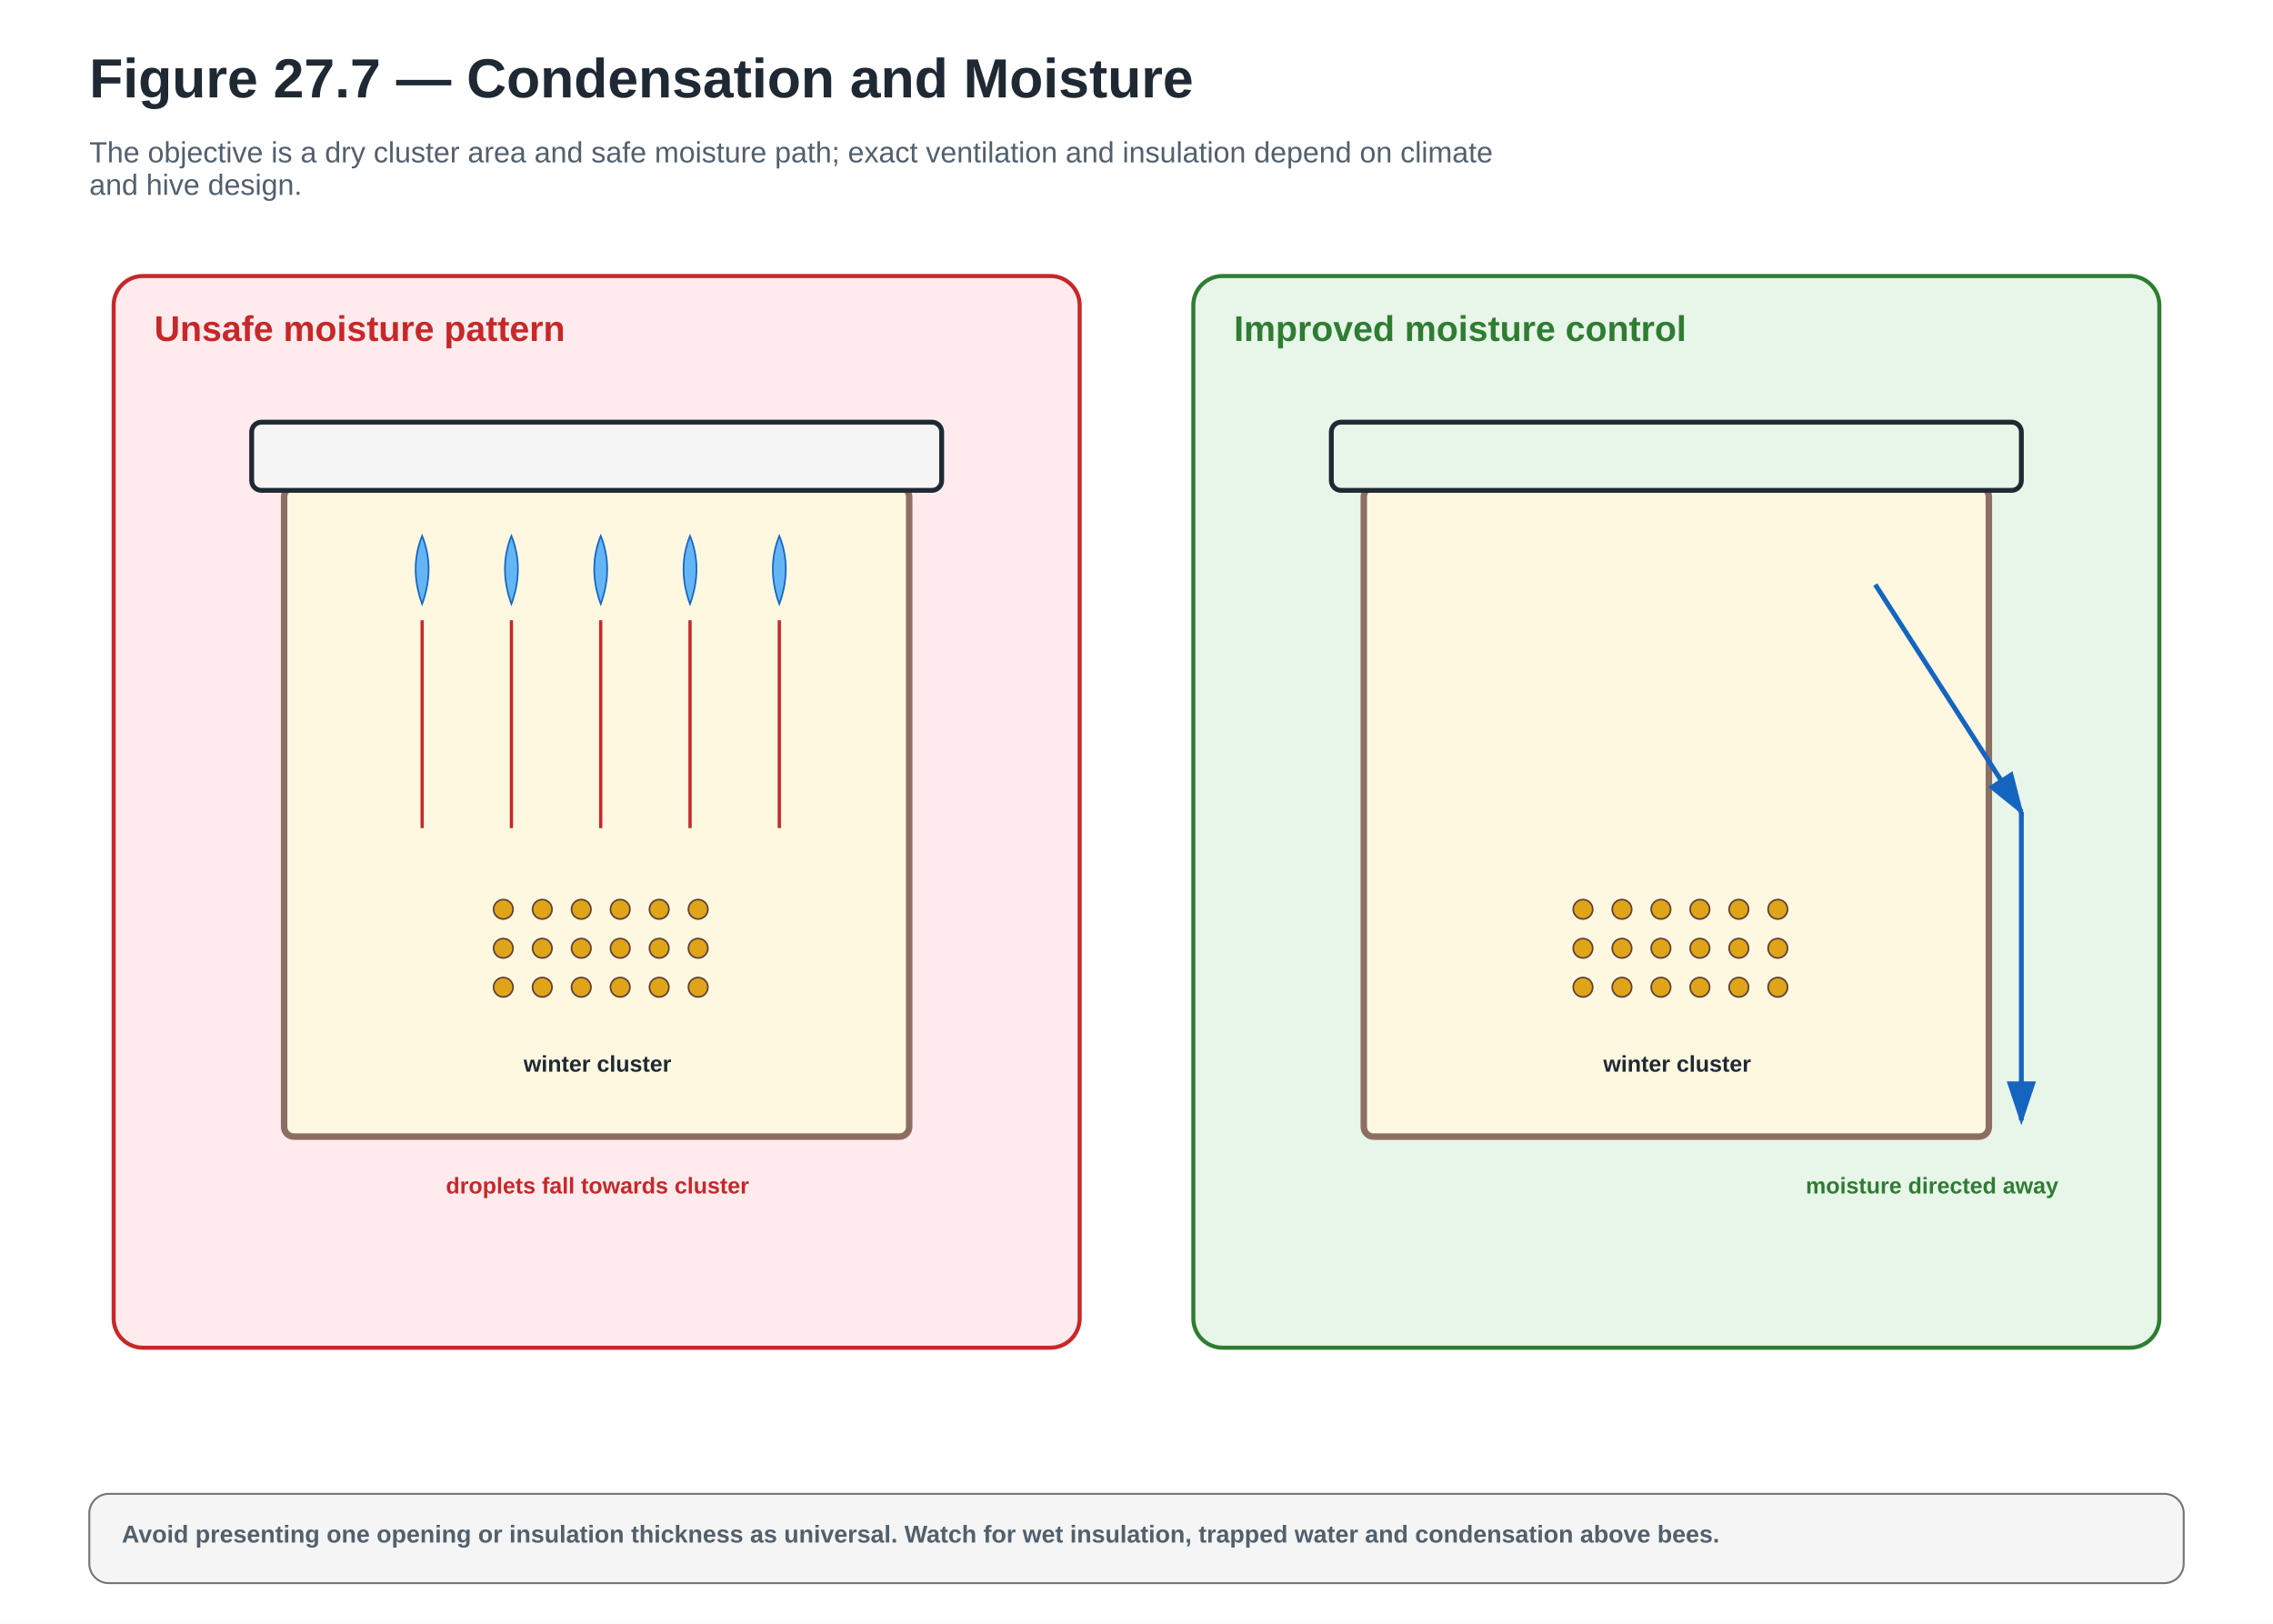
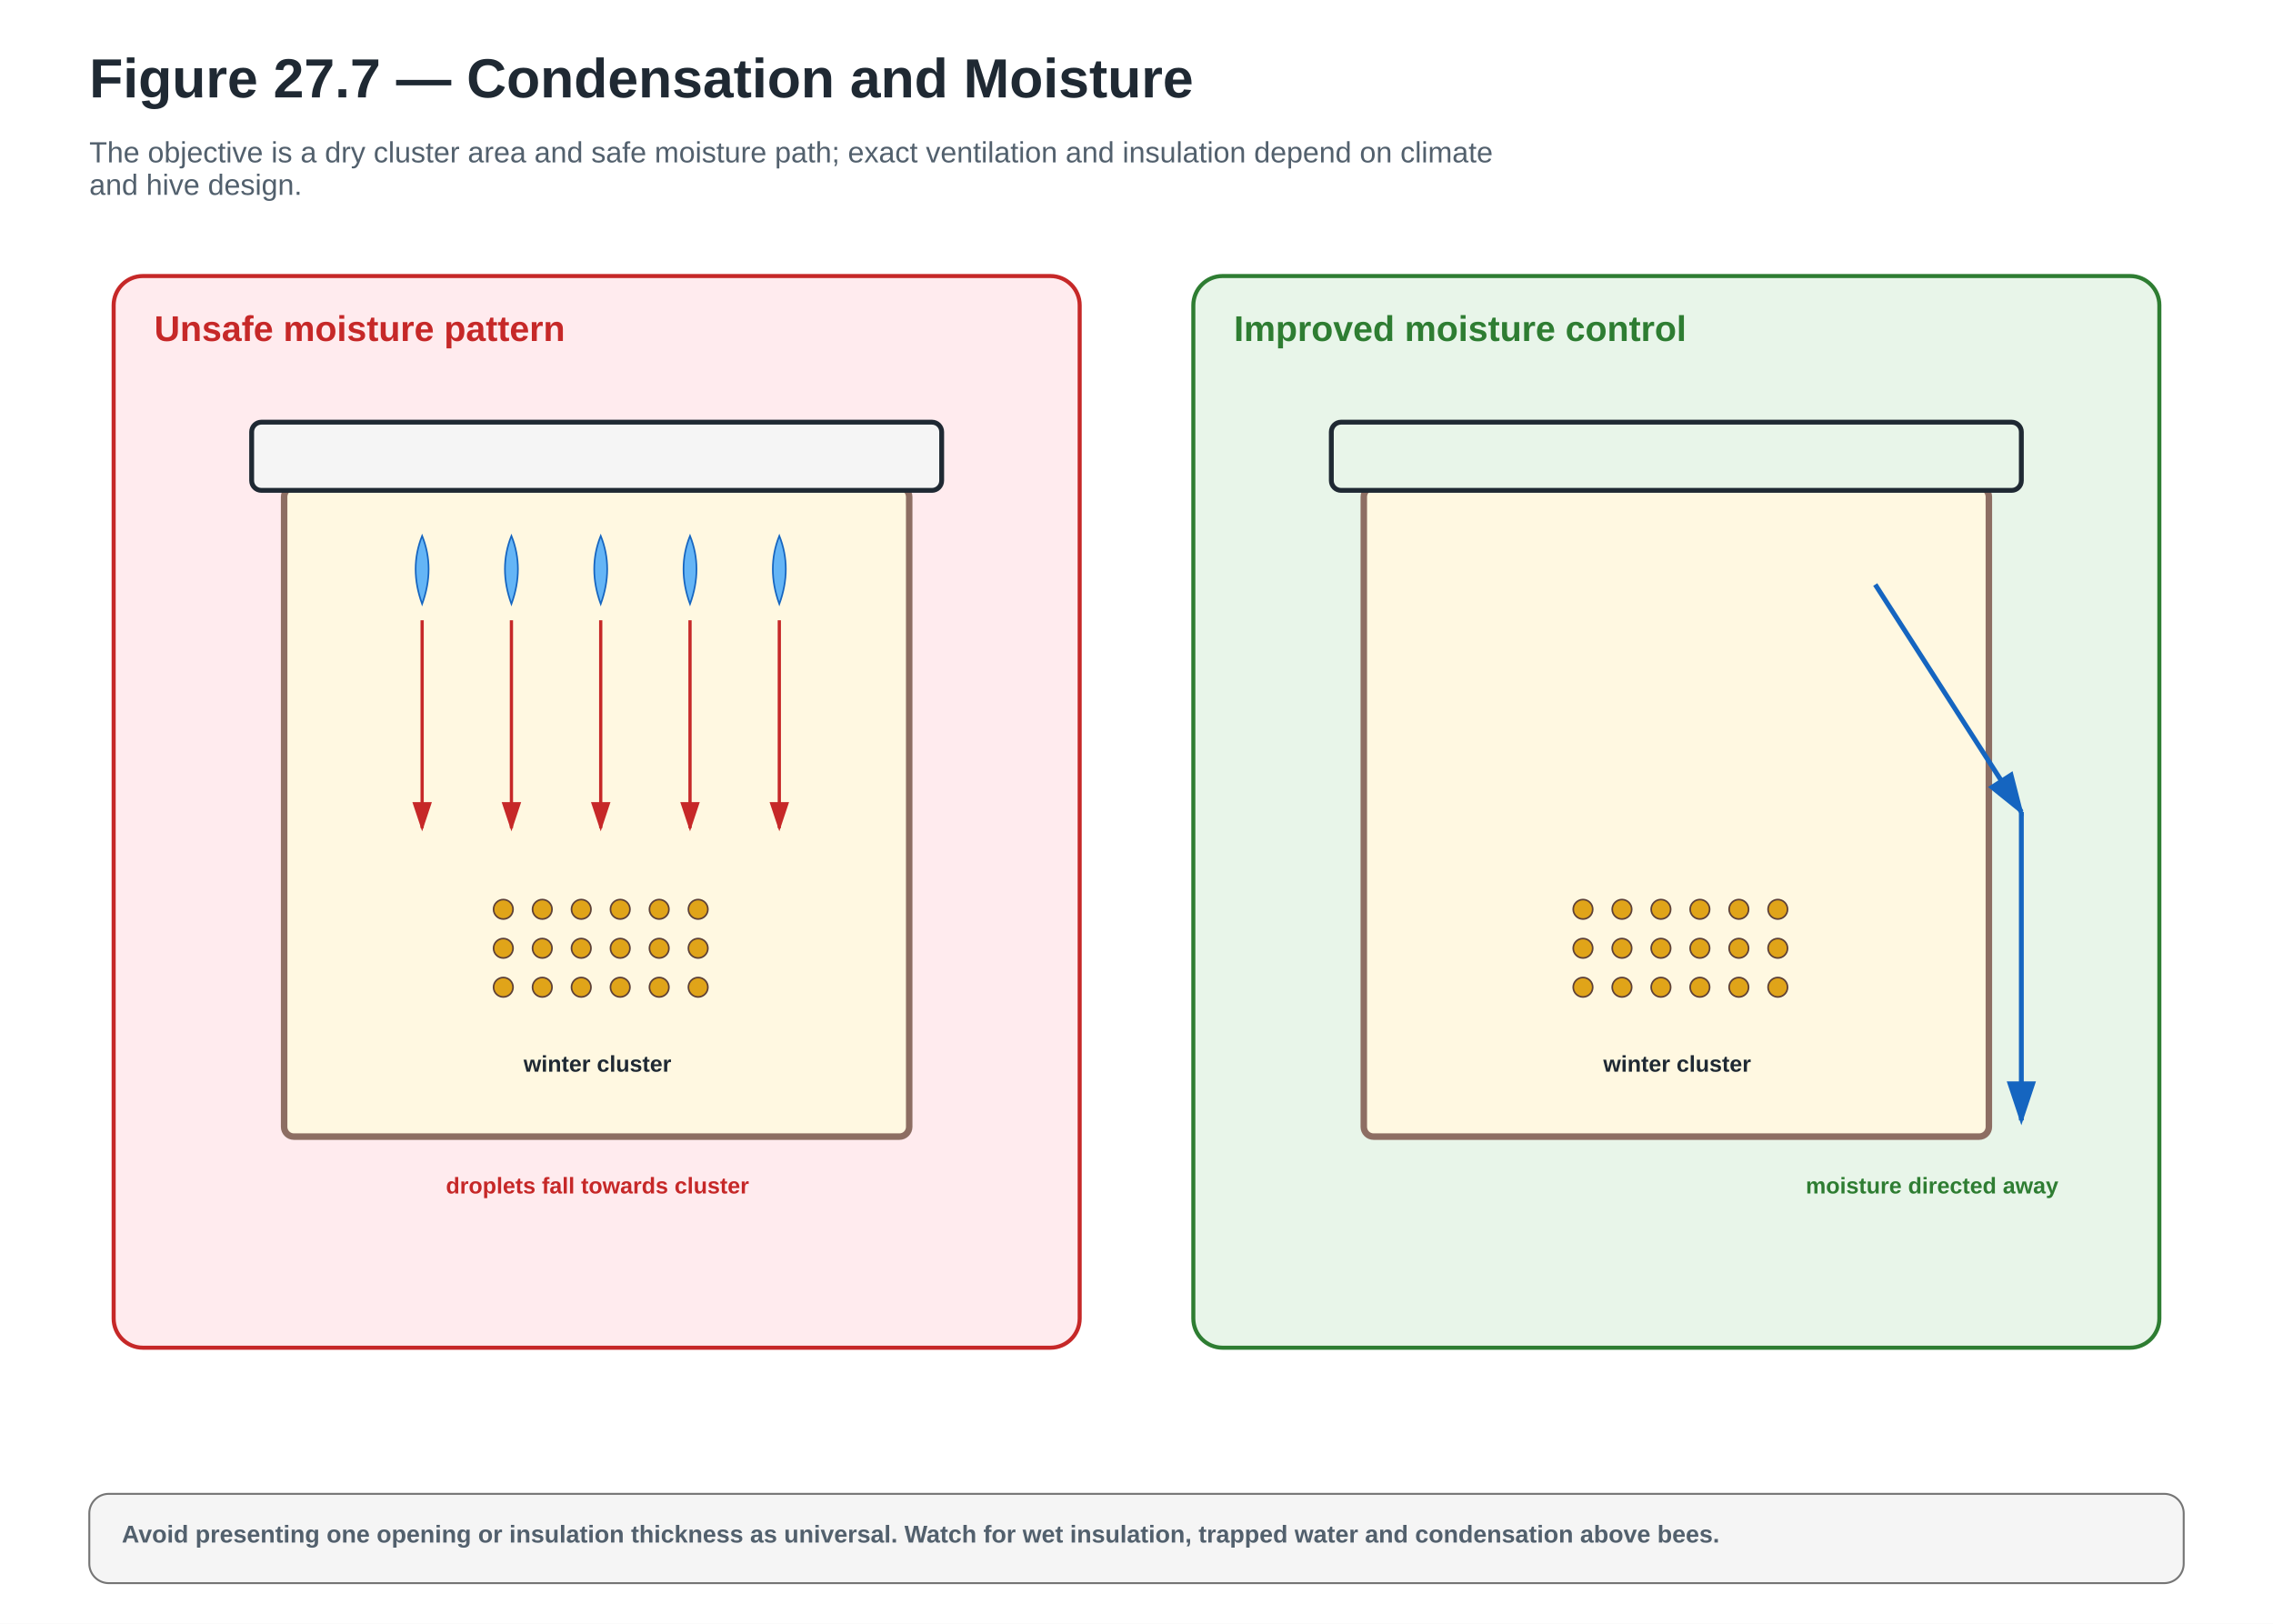
<svg xmlns="http://www.w3.org/2000/svg" width="1400" height="1000" viewBox="0 0 1400 1000" role="img" aria-labelledby="title desc" data-visual-system="PBH-v1" data-canvas-profile="landscape-standard" preserveAspectRatio="xMidYMid meet" data-reconciliation-pass="02">
  <defs>
    <marker id="ab" markerWidth="10" markerHeight="10" refX="8" refY="3" orient="auto">
      <path d="M0,0 L0,6 L9,3 z" fill="#1565C0" />
    </marker>
    <marker id="ag" markerWidth="10" markerHeight="10" refX="8" refY="3" orient="auto">
      <path d="M0,0 L0,6 L9,3 z" fill="#2E7D32" />
    </marker>
    <marker id="ao" markerWidth="10" markerHeight="10" refX="8" refY="3" orient="auto">
      <path d="M0,0 L0,6 L9,3 z" fill="#EF6C00" />
+     </marker>\n<marker id="ar" markerWidth="10" markerHeight="10" refX="8" refY="3" orient="auto">
+       <path d="M0,0 L0,6 L9,3 z" fill="#C62828" />
    </marker>
    <pattern id="hex" width="34" height="29.4" patternUnits="userSpaceOnUse">
      <path d="M8.5,1 L25.5,1 L33,14.7 L25.5,28.4 L8.5,28.4 L1,14.7 Z" fill="#FFF4C8" stroke="#D4C27A" stroke-width="1" />
    </pattern>
  </defs>
  <rect width="1400" height="1000" fill="#FFFFFF" />
  <text x="55" y="60" font-family="Arial,Helvetica,sans-serif" font-size="34" font-weight="700" fill="#1F2933" text-anchor="start">Figure 27.7 — Condensation and Moisture</text>
  <text x="55" y="100" font-family="Arial,Helvetica,sans-serif" font-size="18" font-weight="400" fill="#52606D" text-anchor="start">The objective is a dry cluster area and safe moisture path; exact ventilation and insulation depend on climate</text>
  <text x="55" y="120" font-family="Arial,Helvetica,sans-serif" font-size="18" font-weight="400" fill="#52606D" text-anchor="start">and hive design.</text>
  <rect x="70" y="170" width="595" height="660" rx="18" fill="#FFEBEE" stroke="#C62828" stroke-width="2.5" />
  <text x="95" y="210" font-family="Arial,Helvetica,sans-serif" font-size="22" font-weight="700" fill="#C62828" text-anchor="start">Unsafe moisture pattern</text>
  <rect x="175" y="300" width="385" height="400" rx="6" fill="#FFF8E1" stroke="#8D6E63" stroke-width="4" />
  <rect x="155" y="260" width="425" height="42" rx="6" fill="#F5F5F5" stroke="#1F2933" stroke-width="3" />
  <circle cx="310" cy="560" r="6" fill="#E0A419" stroke="#5D4037" stroke-width="1" />
  <circle cx="334" cy="560" r="6" fill="#E0A419" stroke="#5D4037" stroke-width="1" />
  <circle cx="358" cy="560" r="6" fill="#E0A419" stroke="#5D4037" stroke-width="1" />
  <circle cx="382" cy="560" r="6" fill="#E0A419" stroke="#5D4037" stroke-width="1" />
  <circle cx="406" cy="560" r="6" fill="#E0A419" stroke="#5D4037" stroke-width="1" />
  <circle cx="430" cy="560" r="6" fill="#E0A419" stroke="#5D4037" stroke-width="1" />
  <circle cx="310" cy="584" r="6" fill="#E0A419" stroke="#5D4037" stroke-width="1" />
  <circle cx="334" cy="584" r="6" fill="#E0A419" stroke="#5D4037" stroke-width="1" />
  <circle cx="358" cy="584" r="6" fill="#E0A419" stroke="#5D4037" stroke-width="1" />
  <circle cx="382" cy="584" r="6" fill="#E0A419" stroke="#5D4037" stroke-width="1" />
  <circle cx="406" cy="584" r="6" fill="#E0A419" stroke="#5D4037" stroke-width="1" />
  <circle cx="430" cy="584" r="6" fill="#E0A419" stroke="#5D4037" stroke-width="1" />
  <circle cx="310" cy="608" r="6" fill="#E0A419" stroke="#5D4037" stroke-width="1" />
  <circle cx="334" cy="608" r="6" fill="#E0A419" stroke="#5D4037" stroke-width="1" />
  <circle cx="358" cy="608" r="6" fill="#E0A419" stroke="#5D4037" stroke-width="1" />
  <circle cx="382" cy="608" r="6" fill="#E0A419" stroke="#5D4037" stroke-width="1" />
  <circle cx="406" cy="608" r="6" fill="#E0A419" stroke="#5D4037" stroke-width="1" />
  <circle cx="430" cy="608" r="6" fill="#E0A419" stroke="#5D4037" stroke-width="1" />
  <text x="368" y="660" font-family="Arial,Helvetica,sans-serif" font-size="14" font-weight="700" fill="#1F2933" text-anchor="middle">winter cluster</text>
  <path d="M 260 330 Q 252 350 260 372 Q 268 350 260 330 Z" fill="#64B5F6" stroke="#1565C0" stroke-width="1" />
  <line x1="260" y1="382" x2="260" y2="510" stroke="#C62828" stroke-width="2" marker-end="url(#ar)" />
  <path d="M 315 330 Q 307 350 315 372 Q 323 350 315 330 Z" fill="#64B5F6" stroke="#1565C0" stroke-width="1" />
  <line x1="315" y1="382" x2="315" y2="510" stroke="#C62828" stroke-width="2" marker-end="url(#ar)" />
  <path d="M 370 330 Q 362 350 370 372 Q 378 350 370 330 Z" fill="#64B5F6" stroke="#1565C0" stroke-width="1" />
  <line x1="370" y1="382" x2="370" y2="510" stroke="#C62828" stroke-width="2" marker-end="url(#ar)" />
  <path d="M 425 330 Q 417 350 425 372 Q 433 350 425 330 Z" fill="#64B5F6" stroke="#1565C0" stroke-width="1" />
  <line x1="425" y1="382" x2="425" y2="510" stroke="#C62828" stroke-width="2" marker-end="url(#ar)" />
  <path d="M 480 330 Q 472 350 480 372 Q 488 350 480 330 Z" fill="#64B5F6" stroke="#1565C0" stroke-width="1" />
  <line x1="480" y1="382" x2="480" y2="510" stroke="#C62828" stroke-width="2" marker-end="url(#ar)" />
  <text x="368" y="735" font-family="Arial,Helvetica,sans-serif" font-size="14" font-weight="700" fill="#C62828" text-anchor="middle">droplets fall towards cluster</text>
  <rect x="735" y="170" width="595" height="660" rx="18" fill="#E8F5E9" stroke="#2E7D32" stroke-width="2.5" />
  <text x="760" y="210" font-family="Arial,Helvetica,sans-serif" font-size="22" font-weight="700" fill="#2E7D32" text-anchor="start">Improved moisture control</text>
  <rect x="840" y="300" width="385" height="400" rx="6" fill="#FFF8E1" stroke="#8D6E63" stroke-width="4" />
  <rect x="820" y="260" width="425" height="42" rx="6" fill="#E8F5E9" stroke="#1F2933" stroke-width="3" />
  <circle cx="975" cy="560" r="6" fill="#E0A419" stroke="#5D4037" stroke-width="1" />
  <circle cx="999" cy="560" r="6" fill="#E0A419" stroke="#5D4037" stroke-width="1" />
  <circle cx="1023" cy="560" r="6" fill="#E0A419" stroke="#5D4037" stroke-width="1" />
  <circle cx="1047" cy="560" r="6" fill="#E0A419" stroke="#5D4037" stroke-width="1" />
  <circle cx="1071" cy="560" r="6" fill="#E0A419" stroke="#5D4037" stroke-width="1" />
  <circle cx="1095" cy="560" r="6" fill="#E0A419" stroke="#5D4037" stroke-width="1" />
  <circle cx="975" cy="584" r="6" fill="#E0A419" stroke="#5D4037" stroke-width="1" />
  <circle cx="999" cy="584" r="6" fill="#E0A419" stroke="#5D4037" stroke-width="1" />
  <circle cx="1023" cy="584" r="6" fill="#E0A419" stroke="#5D4037" stroke-width="1" />
  <circle cx="1047" cy="584" r="6" fill="#E0A419" stroke="#5D4037" stroke-width="1" />
  <circle cx="1071" cy="584" r="6" fill="#E0A419" stroke="#5D4037" stroke-width="1" />
  <circle cx="1095" cy="584" r="6" fill="#E0A419" stroke="#5D4037" stroke-width="1" />
  <circle cx="975" cy="608" r="6" fill="#E0A419" stroke="#5D4037" stroke-width="1" />
  <circle cx="999" cy="608" r="6" fill="#E0A419" stroke="#5D4037" stroke-width="1" />
  <circle cx="1023" cy="608" r="6" fill="#E0A419" stroke="#5D4037" stroke-width="1" />
  <circle cx="1047" cy="608" r="6" fill="#E0A419" stroke="#5D4037" stroke-width="1" />
  <circle cx="1071" cy="608" r="6" fill="#E0A419" stroke="#5D4037" stroke-width="1" />
  <circle cx="1095" cy="608" r="6" fill="#E0A419" stroke="#5D4037" stroke-width="1" />
  <text x="1033" y="660" font-family="Arial,Helvetica,sans-serif" font-size="14" font-weight="700" fill="#1F2933" text-anchor="middle">winter cluster</text>
  <line x1="1155" y1="360" x2="1245" y2="500" stroke="#1565C0" stroke-width="3" marker-end="url(#ab)" />
  <line x1="1245" y1="500" x2="1245" y2="690" stroke="#1565C0" stroke-width="3" marker-end="url(#ab)" />
  <text x="1190" y="735" font-family="Arial,Helvetica,sans-serif" font-size="14" font-weight="700" fill="#2E7D32" text-anchor="middle">moisture directed away</text>
  <rect x="55" y="920" width="1290" height="55" rx="12" fill="#F5F5F5" stroke="#757575" stroke-width="1.2" />
  <text x="75" y="950" font-family="Arial,Helvetica,sans-serif" font-size="15" font-weight="600" fill="#52606D" text-anchor="start">Avoid presenting one opening or insulation thickness as universal. Watch for wet insulation, trapped water and condensation above bees.</text>
</svg>
